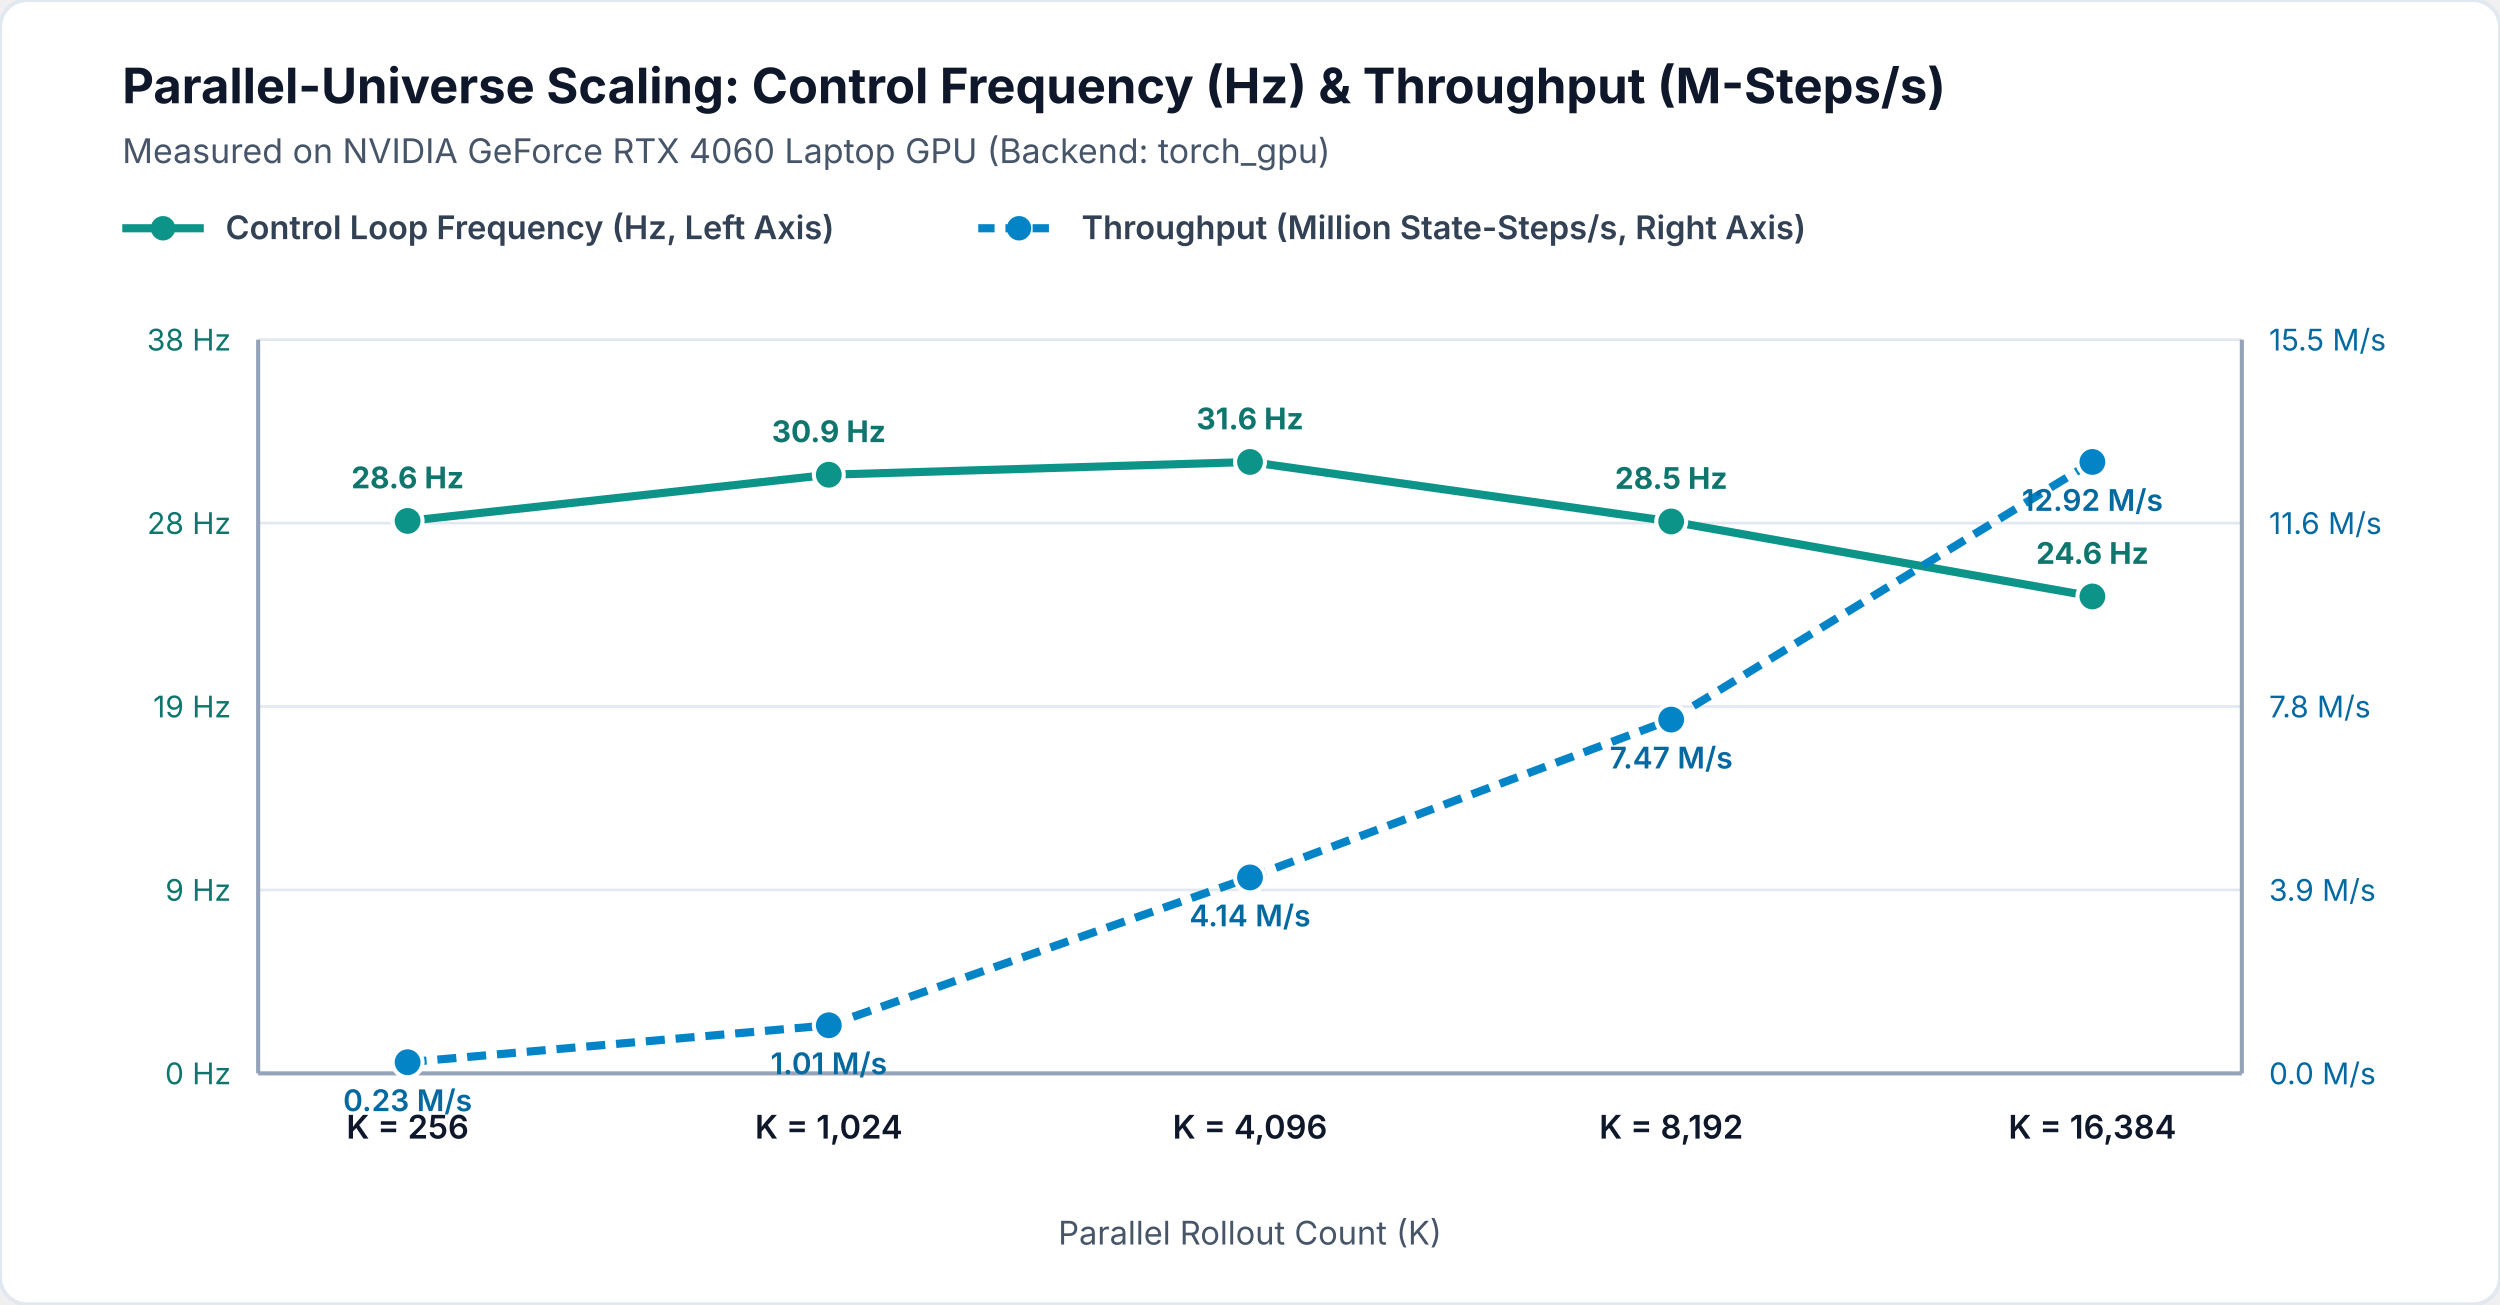
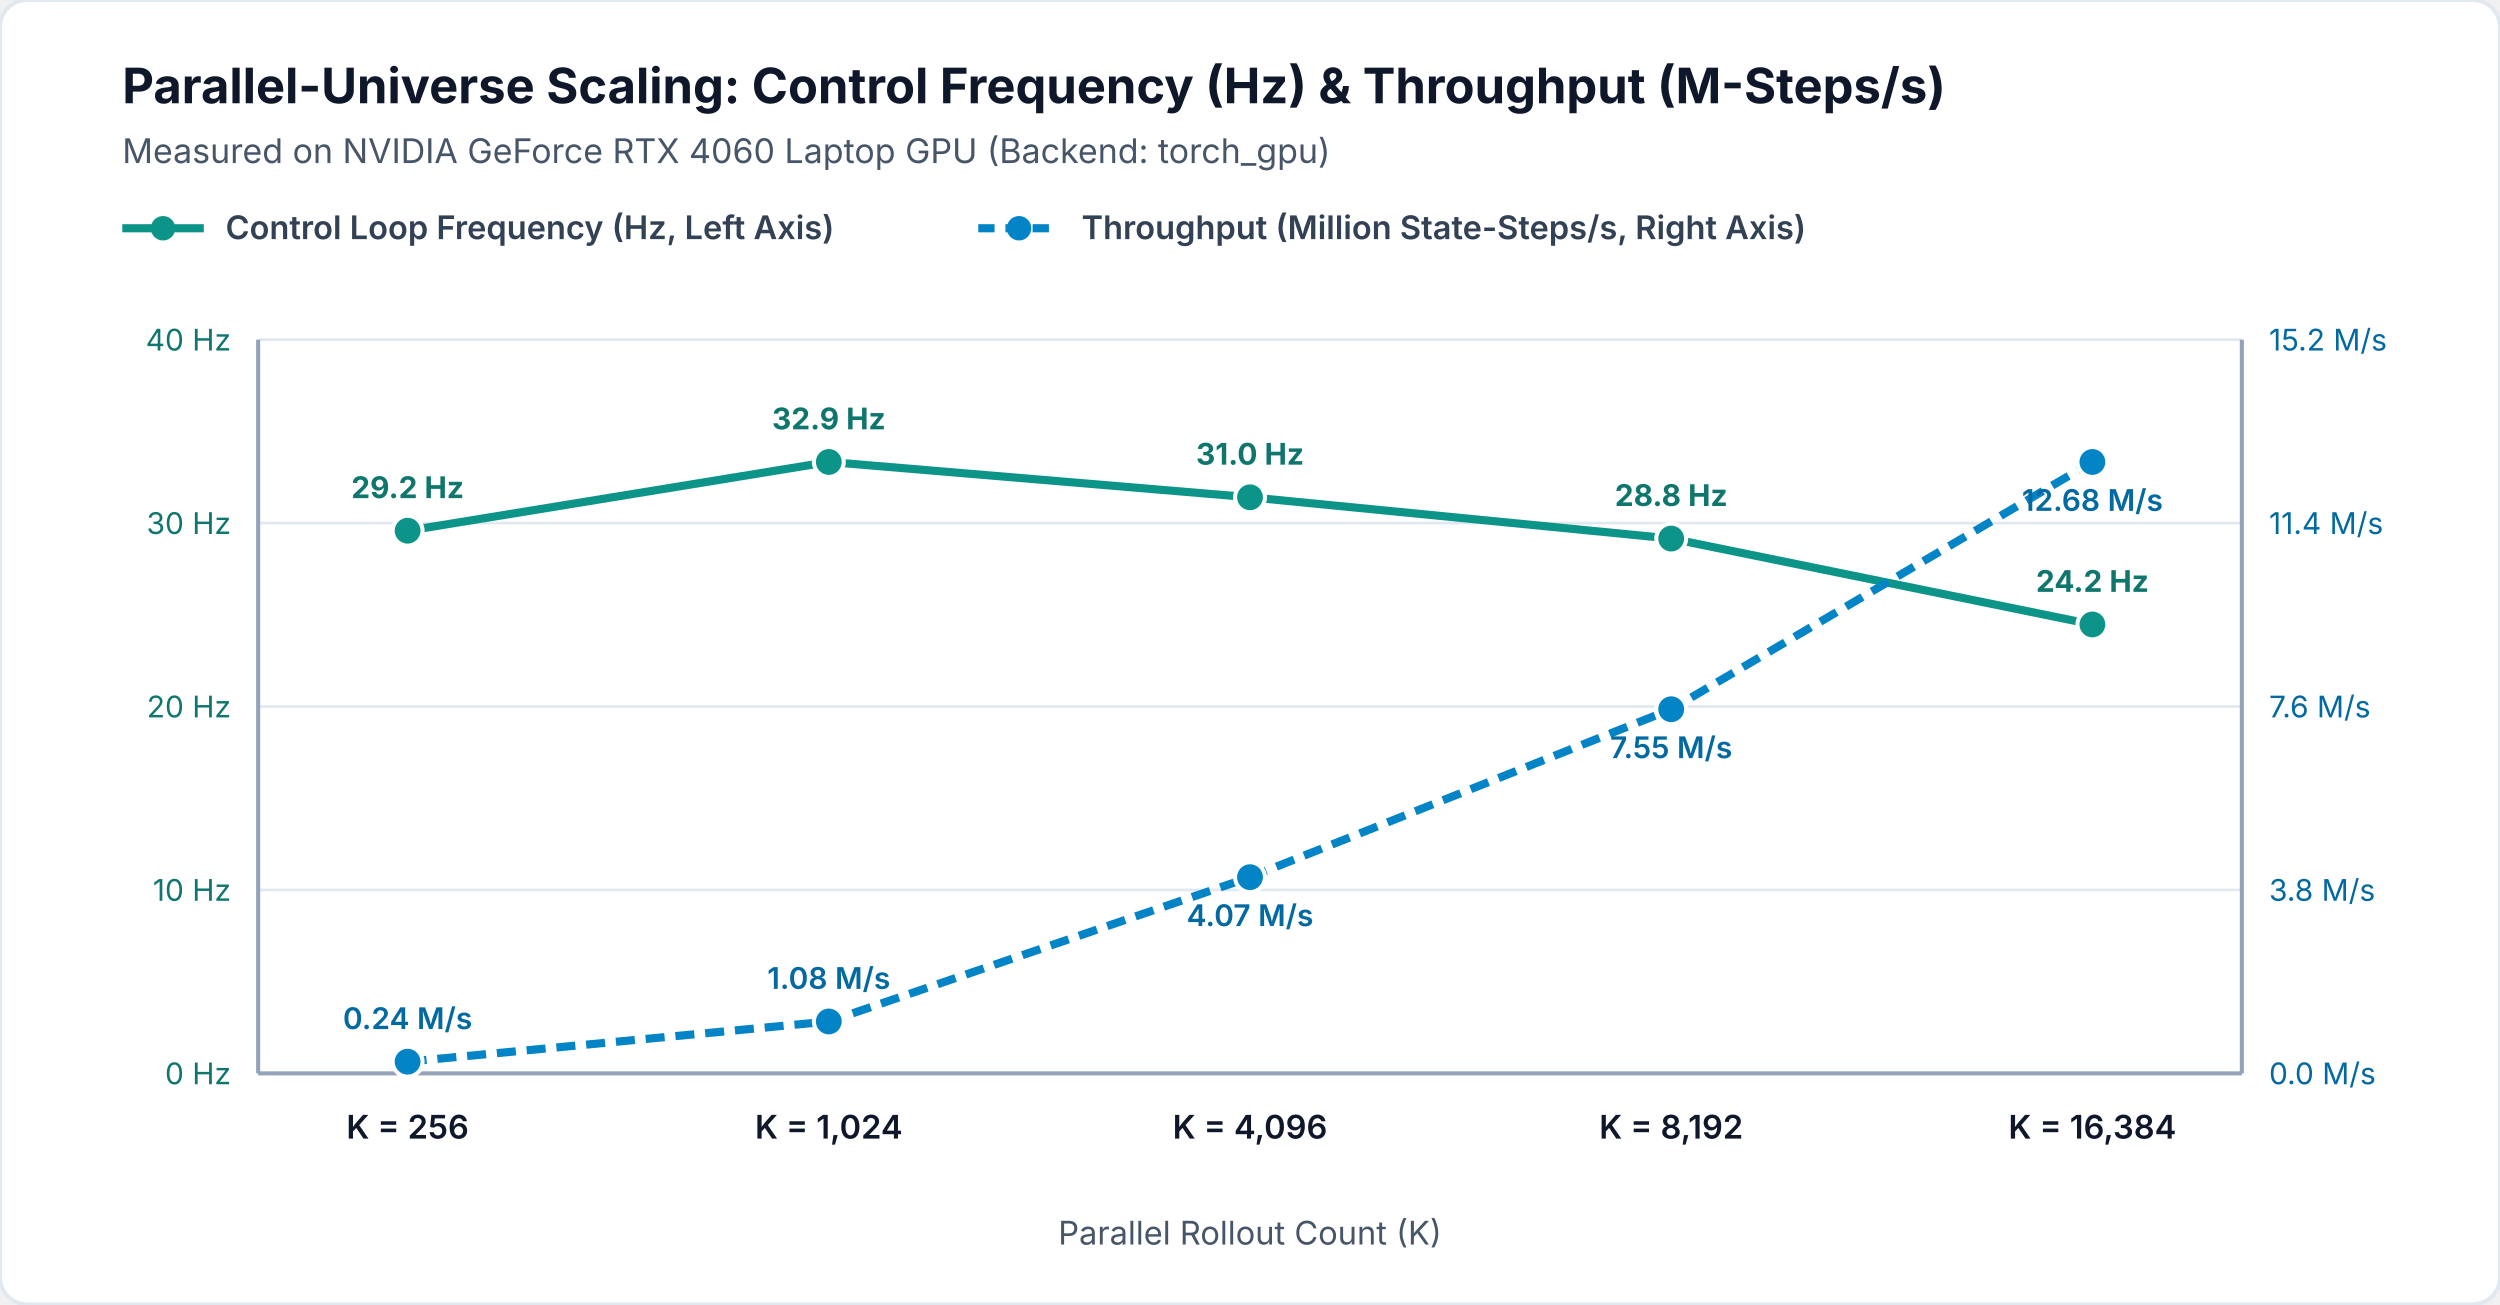
<svg xmlns="http://www.w3.org/2000/svg" viewBox="0 0 920 480" width="920" height="480">
  <rect width="100%" height="100%" fill="#ffffff" rx="10" stroke="#e2e8f0" stroke-width="1.5" />
  <text x="45" y="38" fill="#0f172a" font-family="Inter, -apple-system, BlinkMacSystemFont, Segoe UI, Helvetica, Arial, sans-serif" font-size="18" font-weight="700">Parallel-Universe Scaling: Control Frequency (Hz) &amp; Throughput (M-Steps/s)</text>
  <text x="45" y="60" fill="#475569" font-family="Inter, -apple-system, BlinkMacSystemFont, Segoe UI, Helvetica, Arial, sans-serif" font-size="12.5">Measured on NVIDIA GeForce RTX 4060 Laptop GPU (Backend: torch_gpu)</text>
  <line x1="45" y1="84" x2="75" y2="84" stroke="#0d9488" stroke-width="3" />
  <circle cx="60" cy="84" r="4.5" fill="#0d9488" />
  <text x="83" y="88" fill="#334155" font-family="Inter, -apple-system, BlinkMacSystemFont, Segoe UI, Helvetica, Arial, sans-serif" font-size="12" font-weight="600">Control Loop Frequency (Hz, Left Axis)</text>
  <line x1="360" y1="84" x2="390" y2="84" stroke="#0284c7" stroke-width="3" stroke-dasharray="6,4" />
  <circle cx="375" cy="84" r="4.5" fill="#0284c7" />
  <text x="398" y="88" fill="#334155" font-family="Inter, -apple-system, BlinkMacSystemFont, Segoe UI, Helvetica, Arial, sans-serif" font-size="12" font-weight="600">Throughput (Million State-Steps/s, Right Axis)</text>
  <line x1="95.0" y1="395.0" x2="825.0" y2="395.0" stroke="#e2e8f0" stroke-width="1" />
  <text x="85.0" y="399.0" fill="#0f766e" font-family="Inter, -apple-system, BlinkMacSystemFont, Segoe UI, Helvetica, Arial, sans-serif" font-size="11" text-anchor="end">0 Hz</text>
  <text x="835.0" y="399.0" fill="#0369a1" font-family="Inter, -apple-system, BlinkMacSystemFont, Segoe UI, Helvetica, Arial, sans-serif" font-size="11" text-anchor="start">0.0 M/s</text>
  <line x1="95.0" y1="327.5" x2="825.0" y2="327.5" stroke="#e2e8f0" stroke-width="1" />
-   <text x="85.0" y="331.5" fill="#0f766e" font-family="Inter, -apple-system, BlinkMacSystemFont, Segoe UI, Helvetica, Arial, sans-serif" font-size="11" text-anchor="end">9 Hz</text>
-   <text x="835.0" y="331.5" fill="#0369a1" font-family="Inter, -apple-system, BlinkMacSystemFont, Segoe UI, Helvetica, Arial, sans-serif" font-size="11" text-anchor="start">3.9 M/s</text>
+   <text x="85.0" y="331.5" fill="#0f766e" font-family="Inter, -apple-system, BlinkMacSystemFont, Segoe UI, Helvetica, Arial, sans-serif" font-size="11" text-anchor="end">10 Hz</text>
+   <text x="835.0" y="331.5" fill="#0369a1" font-family="Inter, -apple-system, BlinkMacSystemFont, Segoe UI, Helvetica, Arial, sans-serif" font-size="11" text-anchor="start">3.8 M/s</text>
  <line x1="95.0" y1="260.0" x2="825.0" y2="260.0" stroke="#e2e8f0" stroke-width="1" />
-   <text x="85.0" y="264.0" fill="#0f766e" font-family="Inter, -apple-system, BlinkMacSystemFont, Segoe UI, Helvetica, Arial, sans-serif" font-size="11" text-anchor="end">19 Hz</text>
-   <text x="835.0" y="264.0" fill="#0369a1" font-family="Inter, -apple-system, BlinkMacSystemFont, Segoe UI, Helvetica, Arial, sans-serif" font-size="11" text-anchor="start">7.8 M/s</text>
+   <text x="85.0" y="264.0" fill="#0f766e" font-family="Inter, -apple-system, BlinkMacSystemFont, Segoe UI, Helvetica, Arial, sans-serif" font-size="11" text-anchor="end">20 Hz</text>
+   <text x="835.0" y="264.0" fill="#0369a1" font-family="Inter, -apple-system, BlinkMacSystemFont, Segoe UI, Helvetica, Arial, sans-serif" font-size="11" text-anchor="start">7.6 M/s</text>
  <line x1="95.0" y1="192.5" x2="825.0" y2="192.5" stroke="#e2e8f0" stroke-width="1" />
-   <text x="85.0" y="196.5" fill="#0f766e" font-family="Inter, -apple-system, BlinkMacSystemFont, Segoe UI, Helvetica, Arial, sans-serif" font-size="11" text-anchor="end">28 Hz</text>
-   <text x="835.0" y="196.5" fill="#0369a1" font-family="Inter, -apple-system, BlinkMacSystemFont, Segoe UI, Helvetica, Arial, sans-serif" font-size="11" text-anchor="start">11.6 M/s</text>
+   <text x="85.0" y="196.5" fill="#0f766e" font-family="Inter, -apple-system, BlinkMacSystemFont, Segoe UI, Helvetica, Arial, sans-serif" font-size="11" text-anchor="end">30 Hz</text>
+   <text x="835.0" y="196.5" fill="#0369a1" font-family="Inter, -apple-system, BlinkMacSystemFont, Segoe UI, Helvetica, Arial, sans-serif" font-size="11" text-anchor="start">11.4 M/s</text>
  <line x1="95.0" y1="125.0" x2="825.0" y2="125.0" stroke="#e2e8f0" stroke-width="1" />
-   <text x="85.0" y="129.0" fill="#0f766e" font-family="Inter, -apple-system, BlinkMacSystemFont, Segoe UI, Helvetica, Arial, sans-serif" font-size="11" text-anchor="end">38 Hz</text>
-   <text x="835.0" y="129.0" fill="#0369a1" font-family="Inter, -apple-system, BlinkMacSystemFont, Segoe UI, Helvetica, Arial, sans-serif" font-size="11" text-anchor="start">15.5 M/s</text>
+   <text x="85.0" y="129.0" fill="#0f766e" font-family="Inter, -apple-system, BlinkMacSystemFont, Segoe UI, Helvetica, Arial, sans-serif" font-size="11" text-anchor="end">40 Hz</text>
+   <text x="835.0" y="129.0" fill="#0369a1" font-family="Inter, -apple-system, BlinkMacSystemFont, Segoe UI, Helvetica, Arial, sans-serif" font-size="11" text-anchor="start">15.2 M/s</text>
  <line x1="95.0" y1="395.0" x2="825.0" y2="395.0" stroke="#94a3b8" stroke-width="1.5" />
  <line x1="95.0" y1="125.0" x2="95.0" y2="395.0" stroke="#94a3b8" stroke-width="1.5" />
  <line x1="825.0" y1="125.0" x2="825.0" y2="395.0" stroke="#94a3b8" stroke-width="1.5" />
-   <polyline fill="none" stroke="#0d9488" stroke-width="3" points="150.0,191.7 305.0,174.7 460.0,170.0 615.0,191.9 770.0,219.5" />
-   <polyline fill="none" stroke="#0284c7" stroke-width="3" stroke-dasharray="7,4" points="150.0,390.9 305.0,377.3 460.0,322.9 615.0,264.8 770.0,170.0" />
-   <circle cx="150.0" cy="191.7" r="5.5" fill="#0d9488" stroke="#ffffff" stroke-width="1.5" />
-   <text x="150.0" y="179.7" fill="#0f766e" font-family="Inter, -apple-system, BlinkMacSystemFont, Segoe UI, Helvetica, Arial, sans-serif" font-size="11" font-weight="700" text-anchor="middle">28.6 Hz</text>
-   <circle cx="150.0" cy="390.9" r="5.5" fill="#0284c7" stroke="#ffffff" stroke-width="1.5" />
-   <text x="150.0" y="408.9" fill="#0369a1" font-family="Inter, -apple-system, BlinkMacSystemFont, Segoe UI, Helvetica, Arial, sans-serif" font-size="11" font-weight="600" text-anchor="middle">0.23 M/s</text>
+   <polyline fill="none" stroke="#0d9488" stroke-width="3" points="150.0,195.3 305.0,170.0 460.0,183.0 615.0,198.2 770.0,229.8" />
+   <polyline fill="none" stroke="#0284c7" stroke-width="3" stroke-dasharray="7,4" points="150.0,390.7 305.0,375.9 460.0,322.8 615.0,261.0 770.0,170.0" />
+   <circle cx="150.0" cy="195.3" r="5.5" fill="#0d9488" stroke="#ffffff" stroke-width="1.5" />
+   <text x="150.0" y="183.3" fill="#0f766e" font-family="Inter, -apple-system, BlinkMacSystemFont, Segoe UI, Helvetica, Arial, sans-serif" font-size="11" font-weight="700" text-anchor="middle">29.2 Hz</text>
+   <circle cx="150.0" cy="390.7" r="5.5" fill="#0284c7" stroke="#ffffff" stroke-width="1.5" />
+   <text x="150.0" y="378.7" fill="#0369a1" font-family="Inter, -apple-system, BlinkMacSystemFont, Segoe UI, Helvetica, Arial, sans-serif" font-size="11" font-weight="600" text-anchor="middle">0.24 M/s</text>
  <text x="150.0" y="419.0" fill="#0f172a" font-family="Inter, -apple-system, BlinkMacSystemFont, Segoe UI, Helvetica, Arial, sans-serif" font-size="12" font-weight="600" text-anchor="middle">K = 256</text>
-   <circle cx="305.0" cy="174.7" r="5.5" fill="#0d9488" stroke="#ffffff" stroke-width="1.5" />
-   <text x="305.0" y="162.7" fill="#0f766e" font-family="Inter, -apple-system, BlinkMacSystemFont, Segoe UI, Helvetica, Arial, sans-serif" font-size="11" font-weight="700" text-anchor="middle">30.9 Hz</text>
-   <circle cx="305.0" cy="377.3" r="5.5" fill="#0284c7" stroke="#ffffff" stroke-width="1.5" />
-   <text x="305.0" y="395.3" fill="#0369a1" font-family="Inter, -apple-system, BlinkMacSystemFont, Segoe UI, Helvetica, Arial, sans-serif" font-size="11" font-weight="600" text-anchor="middle">1.01 M/s</text>
+   <circle cx="305.0" cy="170.0" r="5.5" fill="#0d9488" stroke="#ffffff" stroke-width="1.5" />
+   <text x="305.0" y="158.0" fill="#0f766e" font-family="Inter, -apple-system, BlinkMacSystemFont, Segoe UI, Helvetica, Arial, sans-serif" font-size="11" font-weight="700" text-anchor="middle">32.9 Hz</text>
+   <circle cx="305.0" cy="375.9" r="5.5" fill="#0284c7" stroke="#ffffff" stroke-width="1.5" />
+   <text x="305.0" y="363.9" fill="#0369a1" font-family="Inter, -apple-system, BlinkMacSystemFont, Segoe UI, Helvetica, Arial, sans-serif" font-size="11" font-weight="600" text-anchor="middle">1.08 M/s</text>
  <text x="305.0" y="419.0" fill="#0f172a" font-family="Inter, -apple-system, BlinkMacSystemFont, Segoe UI, Helvetica, Arial, sans-serif" font-size="12" font-weight="600" text-anchor="middle">K = 1,024</text>
-   <circle cx="460.0" cy="170.0" r="5.5" fill="#0d9488" stroke="#ffffff" stroke-width="1.5" />
-   <text x="460.0" y="158.0" fill="#0f766e" font-family="Inter, -apple-system, BlinkMacSystemFont, Segoe UI, Helvetica, Arial, sans-serif" font-size="11" font-weight="700" text-anchor="middle">31.6 Hz</text>
-   <circle cx="460.0" cy="322.9" r="5.5" fill="#0284c7" stroke="#ffffff" stroke-width="1.5" />
-   <text x="460.0" y="340.9" fill="#0369a1" font-family="Inter, -apple-system, BlinkMacSystemFont, Segoe UI, Helvetica, Arial, sans-serif" font-size="11" font-weight="600" text-anchor="middle">4.14 M/s</text>
+   <circle cx="460.0" cy="183.0" r="5.5" fill="#0d9488" stroke="#ffffff" stroke-width="1.5" />
+   <text x="460.0" y="171.0" fill="#0f766e" font-family="Inter, -apple-system, BlinkMacSystemFont, Segoe UI, Helvetica, Arial, sans-serif" font-size="11" font-weight="700" text-anchor="middle">31.0 Hz</text>
+   <circle cx="460.0" cy="322.8" r="5.5" fill="#0284c7" stroke="#ffffff" stroke-width="1.5" />
+   <text x="460.0" y="340.8" fill="#0369a1" font-family="Inter, -apple-system, BlinkMacSystemFont, Segoe UI, Helvetica, Arial, sans-serif" font-size="11" font-weight="600" text-anchor="middle">4.07 M/s</text>
  <text x="460.0" y="419.0" fill="#0f172a" font-family="Inter, -apple-system, BlinkMacSystemFont, Segoe UI, Helvetica, Arial, sans-serif" font-size="12" font-weight="600" text-anchor="middle">K = 4,096</text>
-   <circle cx="615.0" cy="191.9" r="5.5" fill="#0d9488" stroke="#ffffff" stroke-width="1.5" />
-   <text x="615.0" y="179.9" fill="#0f766e" font-family="Inter, -apple-system, BlinkMacSystemFont, Segoe UI, Helvetica, Arial, sans-serif" font-size="11" font-weight="700" text-anchor="middle">28.5 Hz</text>
-   <circle cx="615.0" cy="264.8" r="5.5" fill="#0284c7" stroke="#ffffff" stroke-width="1.5" />
-   <text x="615.0" y="282.8" fill="#0369a1" font-family="Inter, -apple-system, BlinkMacSystemFont, Segoe UI, Helvetica, Arial, sans-serif" font-size="11" font-weight="600" text-anchor="middle">7.47 M/s</text>
+   <circle cx="615.0" cy="198.2" r="5.5" fill="#0d9488" stroke="#ffffff" stroke-width="1.5" />
+   <text x="615.0" y="186.2" fill="#0f766e" font-family="Inter, -apple-system, BlinkMacSystemFont, Segoe UI, Helvetica, Arial, sans-serif" font-size="11" font-weight="700" text-anchor="middle">28.8 Hz</text>
+   <circle cx="615.0" cy="261.0" r="5.5" fill="#0284c7" stroke="#ffffff" stroke-width="1.5" />
+   <text x="615.0" y="279.0" fill="#0369a1" font-family="Inter, -apple-system, BlinkMacSystemFont, Segoe UI, Helvetica, Arial, sans-serif" font-size="11" font-weight="600" text-anchor="middle">7.55 M/s</text>
  <text x="615.0" y="419.0" fill="#0f172a" font-family="Inter, -apple-system, BlinkMacSystemFont, Segoe UI, Helvetica, Arial, sans-serif" font-size="12" font-weight="600" text-anchor="middle">K = 8,192</text>
-   <circle cx="770.0" cy="219.5" r="5.5" fill="#0d9488" stroke="#ffffff" stroke-width="1.5" />
-   <text x="770.0" y="207.5" fill="#0f766e" font-family="Inter, -apple-system, BlinkMacSystemFont, Segoe UI, Helvetica, Arial, sans-serif" font-size="11" font-weight="700" text-anchor="middle">24.6 Hz</text>
+   <circle cx="770.0" cy="229.8" r="5.5" fill="#0d9488" stroke="#ffffff" stroke-width="1.5" />
+   <text x="770.0" y="217.8" fill="#0f766e" font-family="Inter, -apple-system, BlinkMacSystemFont, Segoe UI, Helvetica, Arial, sans-serif" font-size="11" font-weight="700" text-anchor="middle">24.2 Hz</text>
  <circle cx="770.0" cy="170.0" r="5.5" fill="#0284c7" stroke="#ffffff" stroke-width="1.5" />
-   <text x="770.0" y="188.0" fill="#0369a1" font-family="Inter, -apple-system, BlinkMacSystemFont, Segoe UI, Helvetica, Arial, sans-serif" font-size="11" font-weight="600" text-anchor="middle">12.92 M/s</text>
+   <text x="770.0" y="188.0" fill="#0369a1" font-family="Inter, -apple-system, BlinkMacSystemFont, Segoe UI, Helvetica, Arial, sans-serif" font-size="11" font-weight="600" text-anchor="middle">12.68 M/s</text>
  <text x="770.0" y="419.0" fill="#0f172a" font-family="Inter, -apple-system, BlinkMacSystemFont, Segoe UI, Helvetica, Arial, sans-serif" font-size="12" font-weight="600" text-anchor="middle">K = 16,384</text>
  <text x="460.0" y="458" fill="#475569" font-family="Inter, -apple-system, BlinkMacSystemFont, Segoe UI, Helvetica, Arial, sans-serif" font-size="12" text-anchor="middle">Parallel Rollout Count (K)</text>
</svg>
